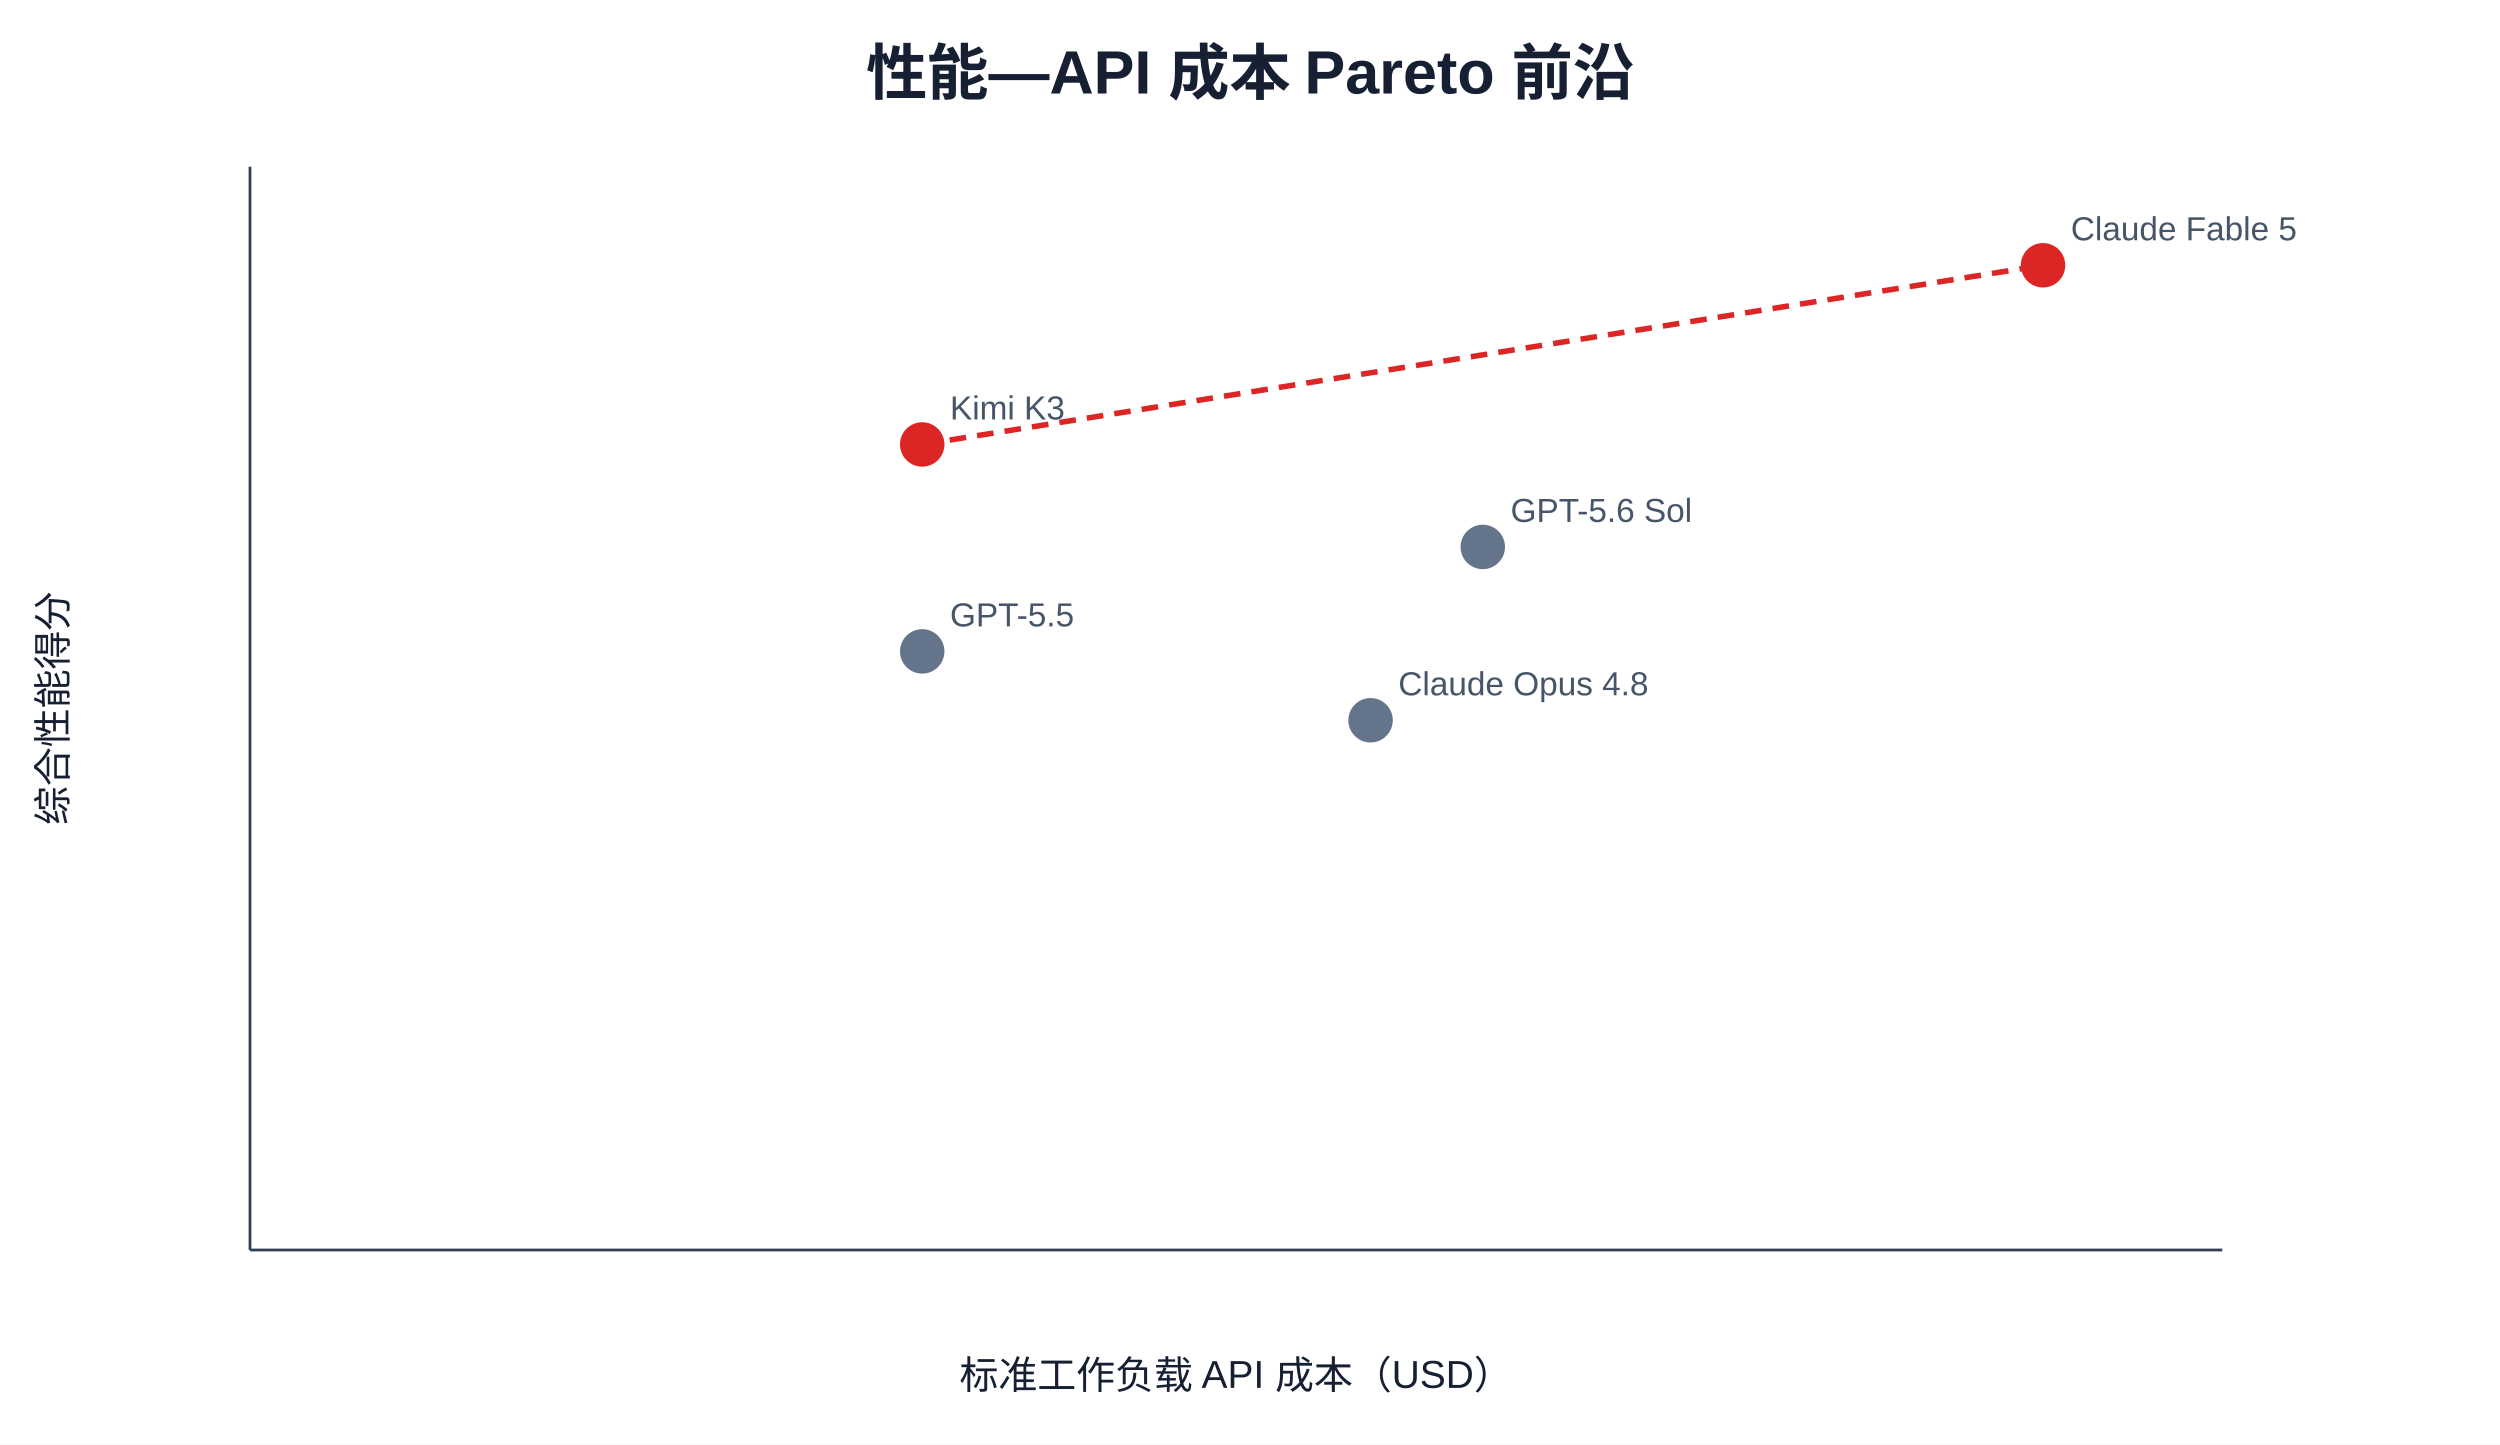
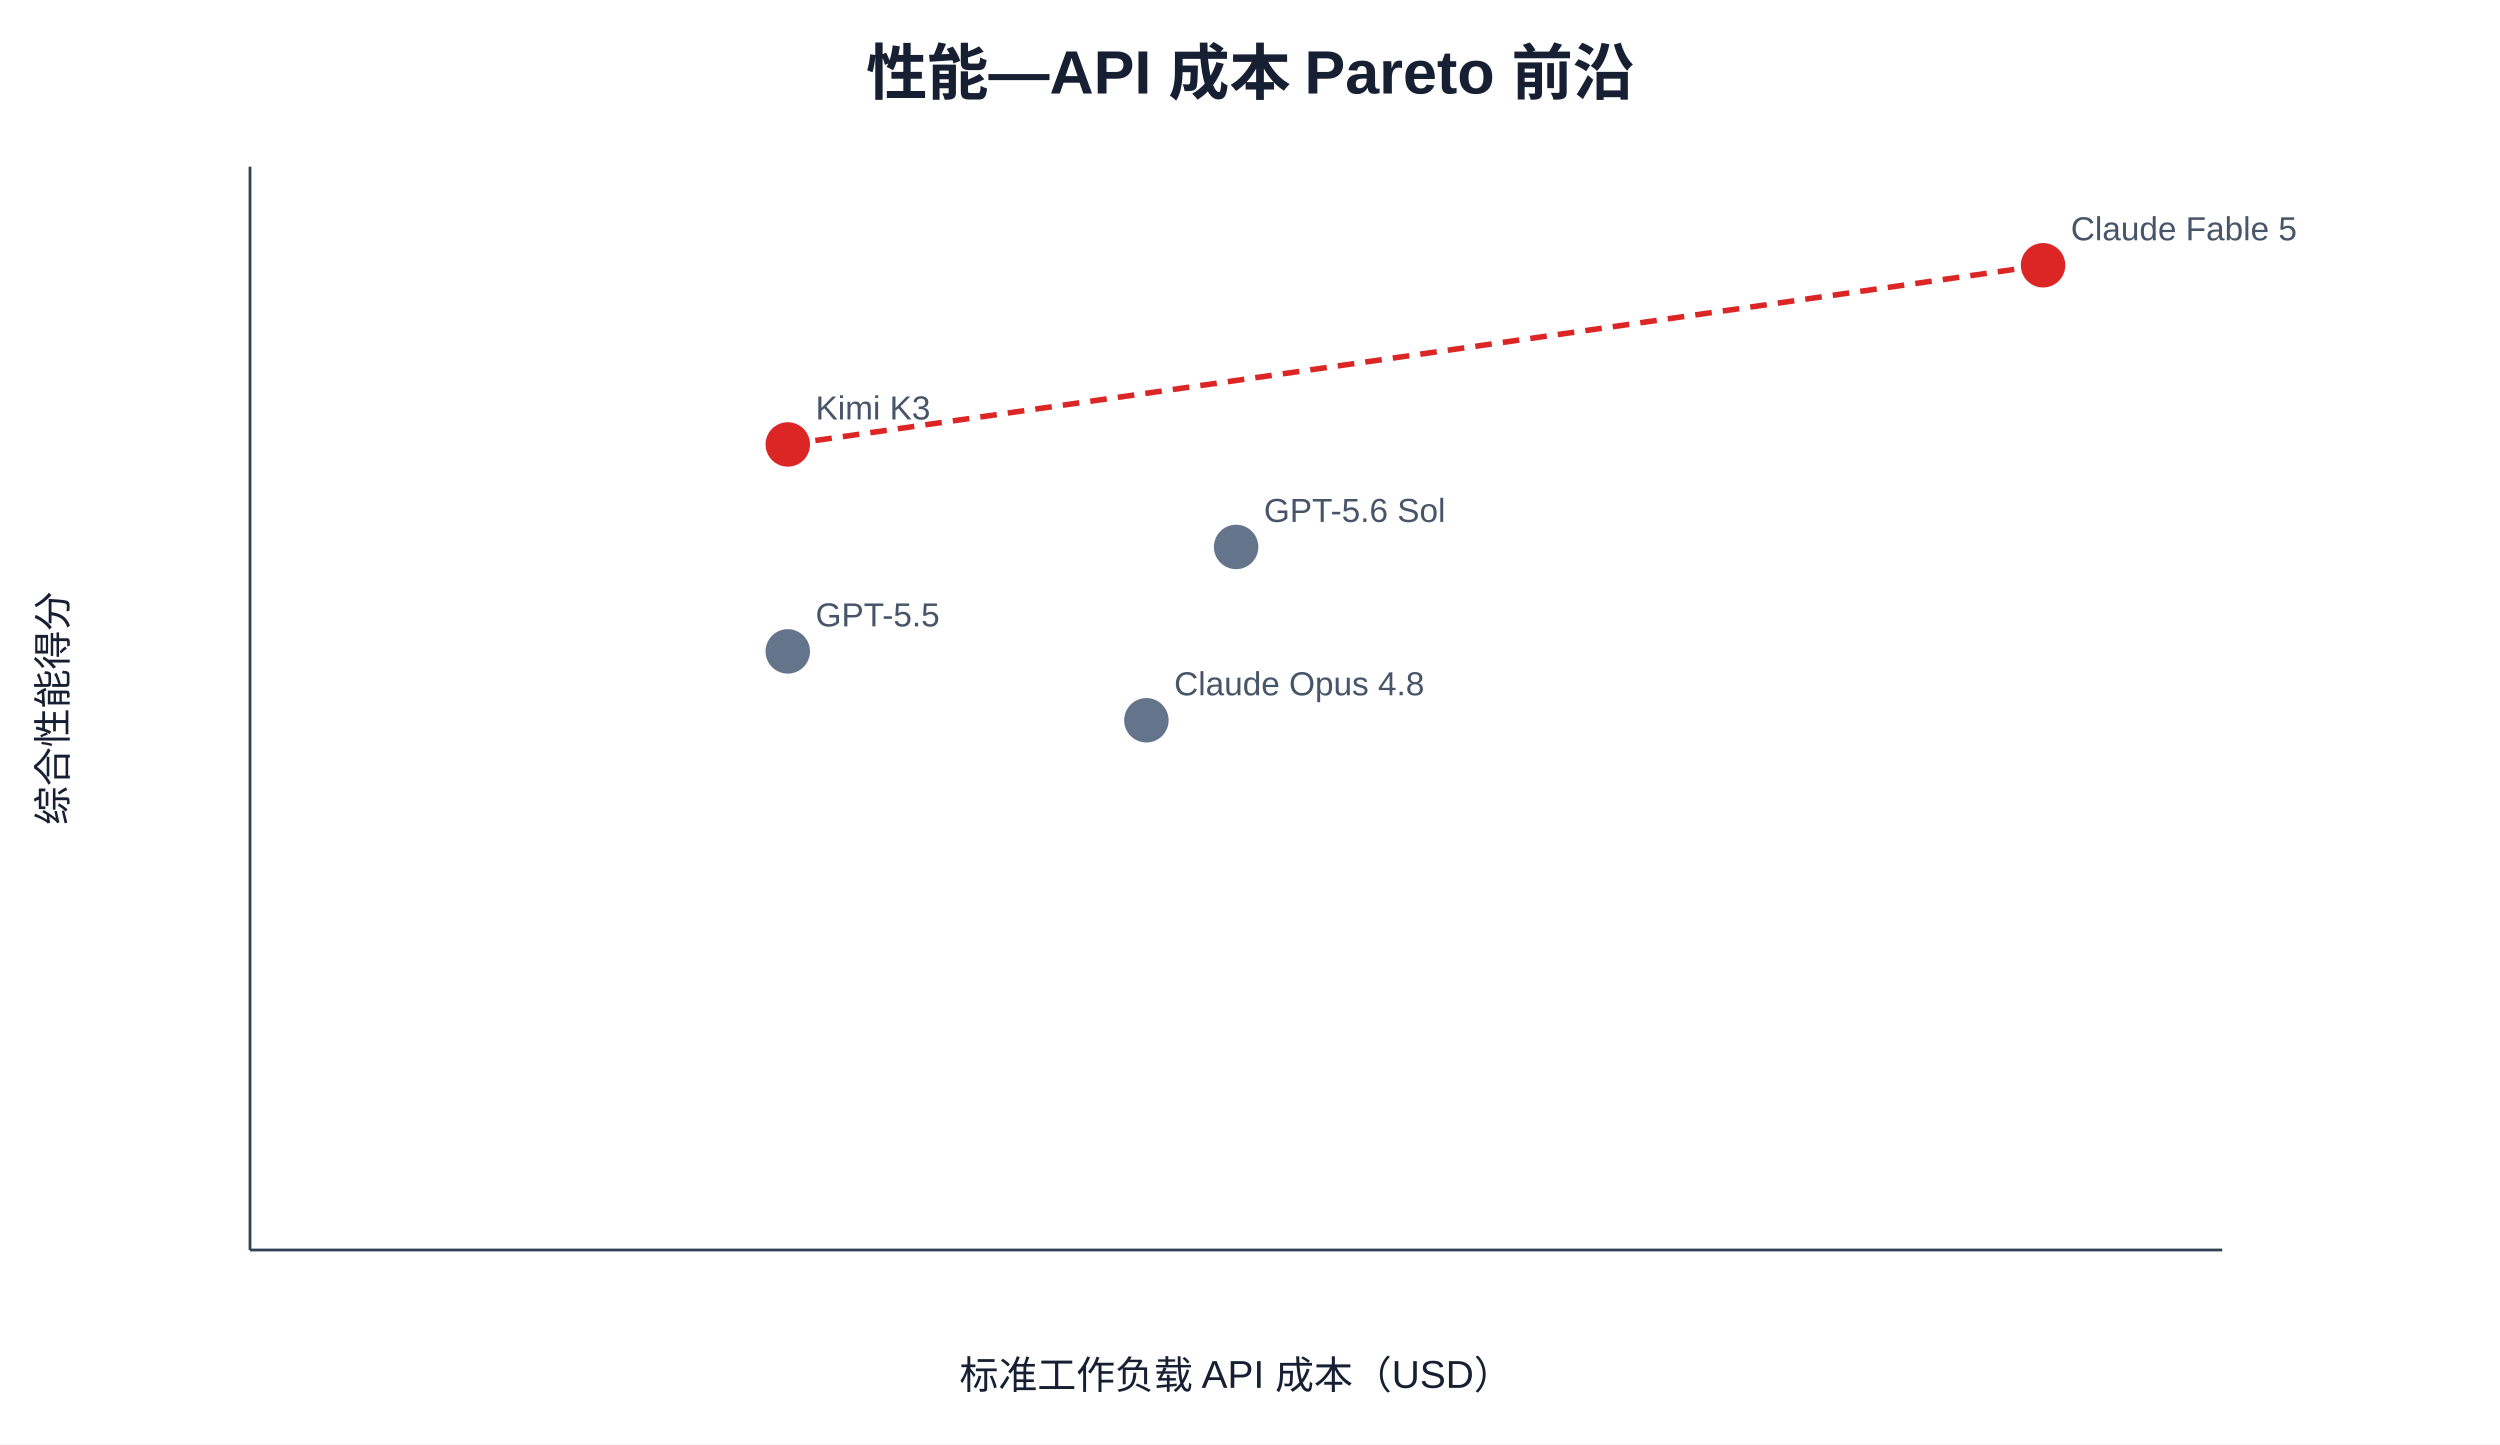
<svg xmlns="http://www.w3.org/2000/svg" width="900" height="520" viewBox="0 0 900 520">
  <rect width="100%" height="100%" fill="white" />
  <style>text{font-family:Arial,"Microsoft YaHei",sans-serif;fill:#172033}.title{font-size:22px;font-weight:700}.label{font-size:14px}.small{font-size:12px;fill:#475569}</style>
  <text class="title" x="450.0" y="34" text-anchor="middle">性能—API 成本 Pareto 前沿</text>
  <line x1="90" y1="450" x2="800" y2="450" stroke="#334155" />
  <line x1="90" y1="450" x2="90" y2="60" stroke="#334155" />
  <text class="label" x="445.0" y="500" text-anchor="middle">标准工作负载 API 成本（USD）</text>
  <text class="label" transform="translate(24 255.0) rotate(-90)" text-anchor="middle">综合性能得分</text>
-   <circle cx="332.0" cy="160.0" r="8" fill="#dc2626" />
-   <text class="small" x="342.0" y="151.0">Kimi K3</text>
-   <circle cx="533.8" cy="196.9" r="8" fill="#64748b" />
-   <text class="small" x="543.8" y="187.9">GPT-5.6 Sol</text>
+   <circle cx="283.6" cy="160.0" r="8" fill="#dc2626" />
+   <text class="small" x="293.6" y="151.0">Kimi K3</text>
+   <circle cx="445.0" cy="196.9" r="8" fill="#64748b" />
+   <text class="small" x="455.0" y="187.9">GPT-5.6 Sol</text>
  <circle cx="735.5" cy="95.5" r="8" fill="#dc2626" />
  <text class="small" x="745.5" y="86.5">Claude Fable 5</text>
-   <circle cx="493.4" cy="259.3" r="8" fill="#64748b" />
-   <text class="small" x="503.4" y="250.3">Claude Opus 4.8</text>
-   <circle cx="332.0" cy="234.5" r="8" fill="#64748b" />
-   <text class="small" x="342.0" y="225.5">GPT-5.5</text>
-   <polyline points="332.0,160.0 735.5,95.5" fill="none" stroke="#dc2626" stroke-width="2" stroke-dasharray="6 4" />
+   <circle cx="412.7" cy="259.3" r="8" fill="#64748b" />
+   <text class="small" x="422.7" y="250.3">Claude Opus 4.8</text>
+   <circle cx="283.6" cy="234.5" r="8" fill="#64748b" />
+   <text class="small" x="293.6" y="225.5">GPT-5.5</text>
+   <polyline points="283.6,160.0 735.5,95.5" fill="none" stroke="#dc2626" stroke-width="2" stroke-dasharray="6 4" />
</svg>
